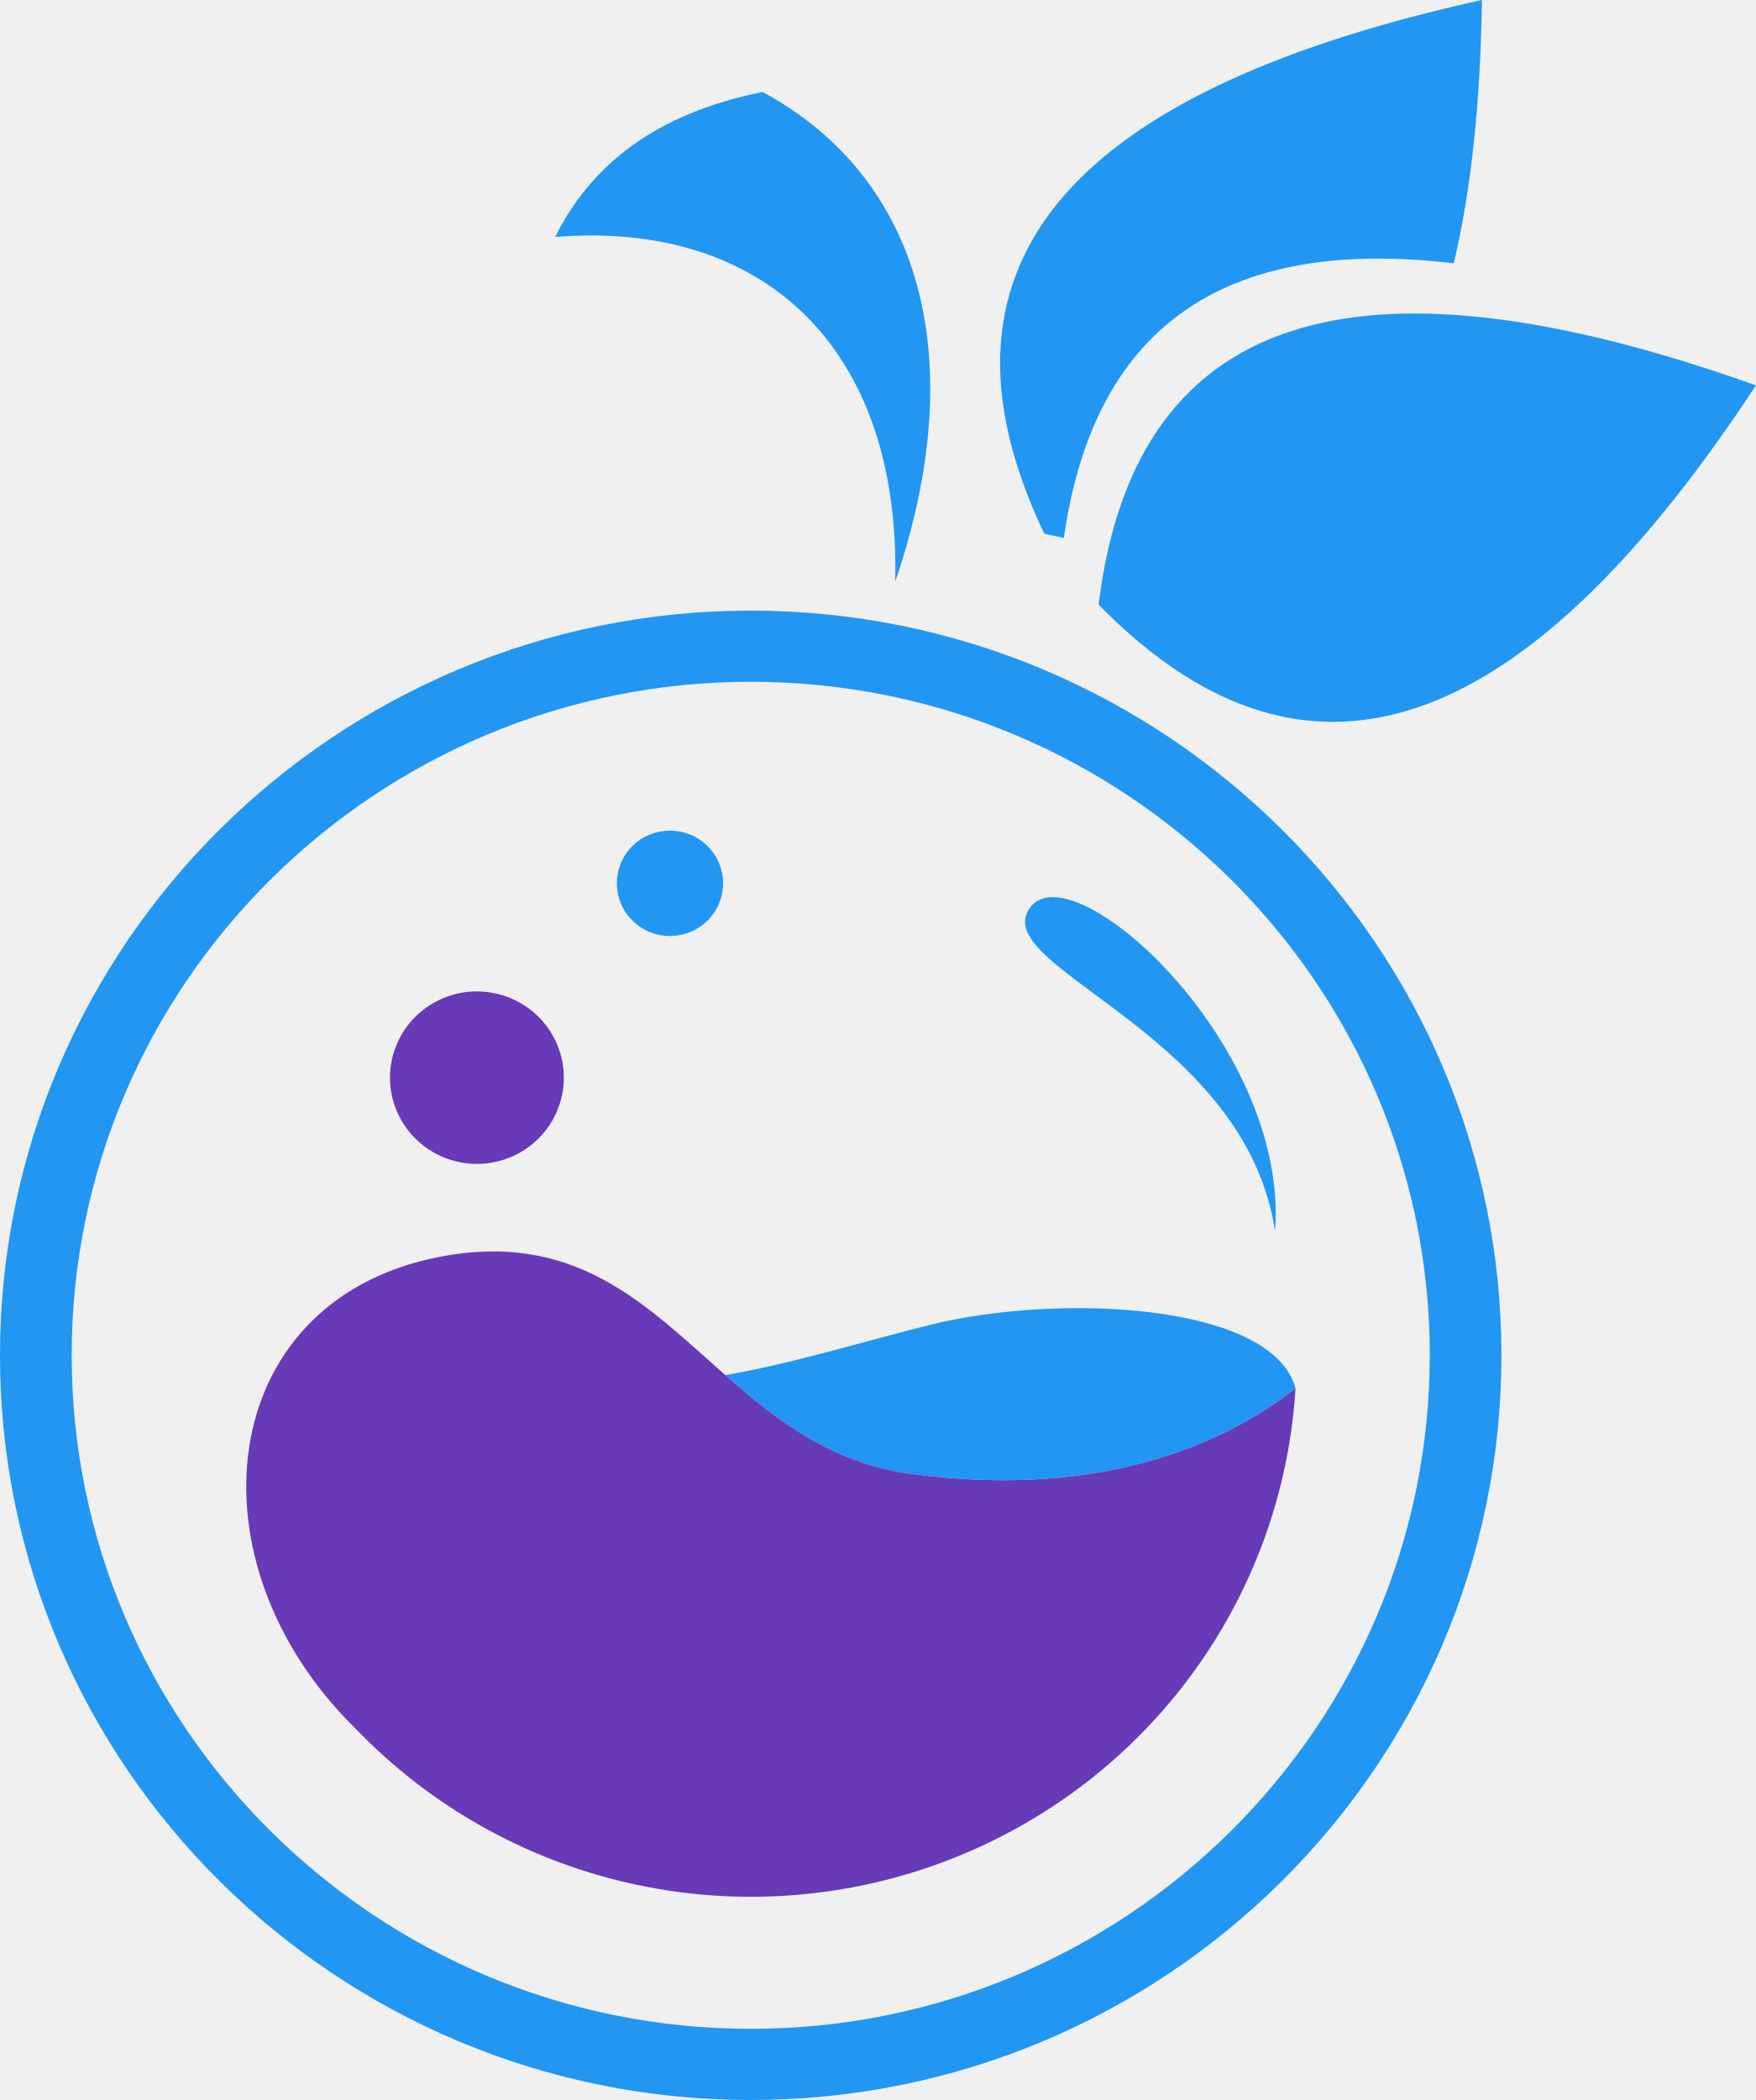
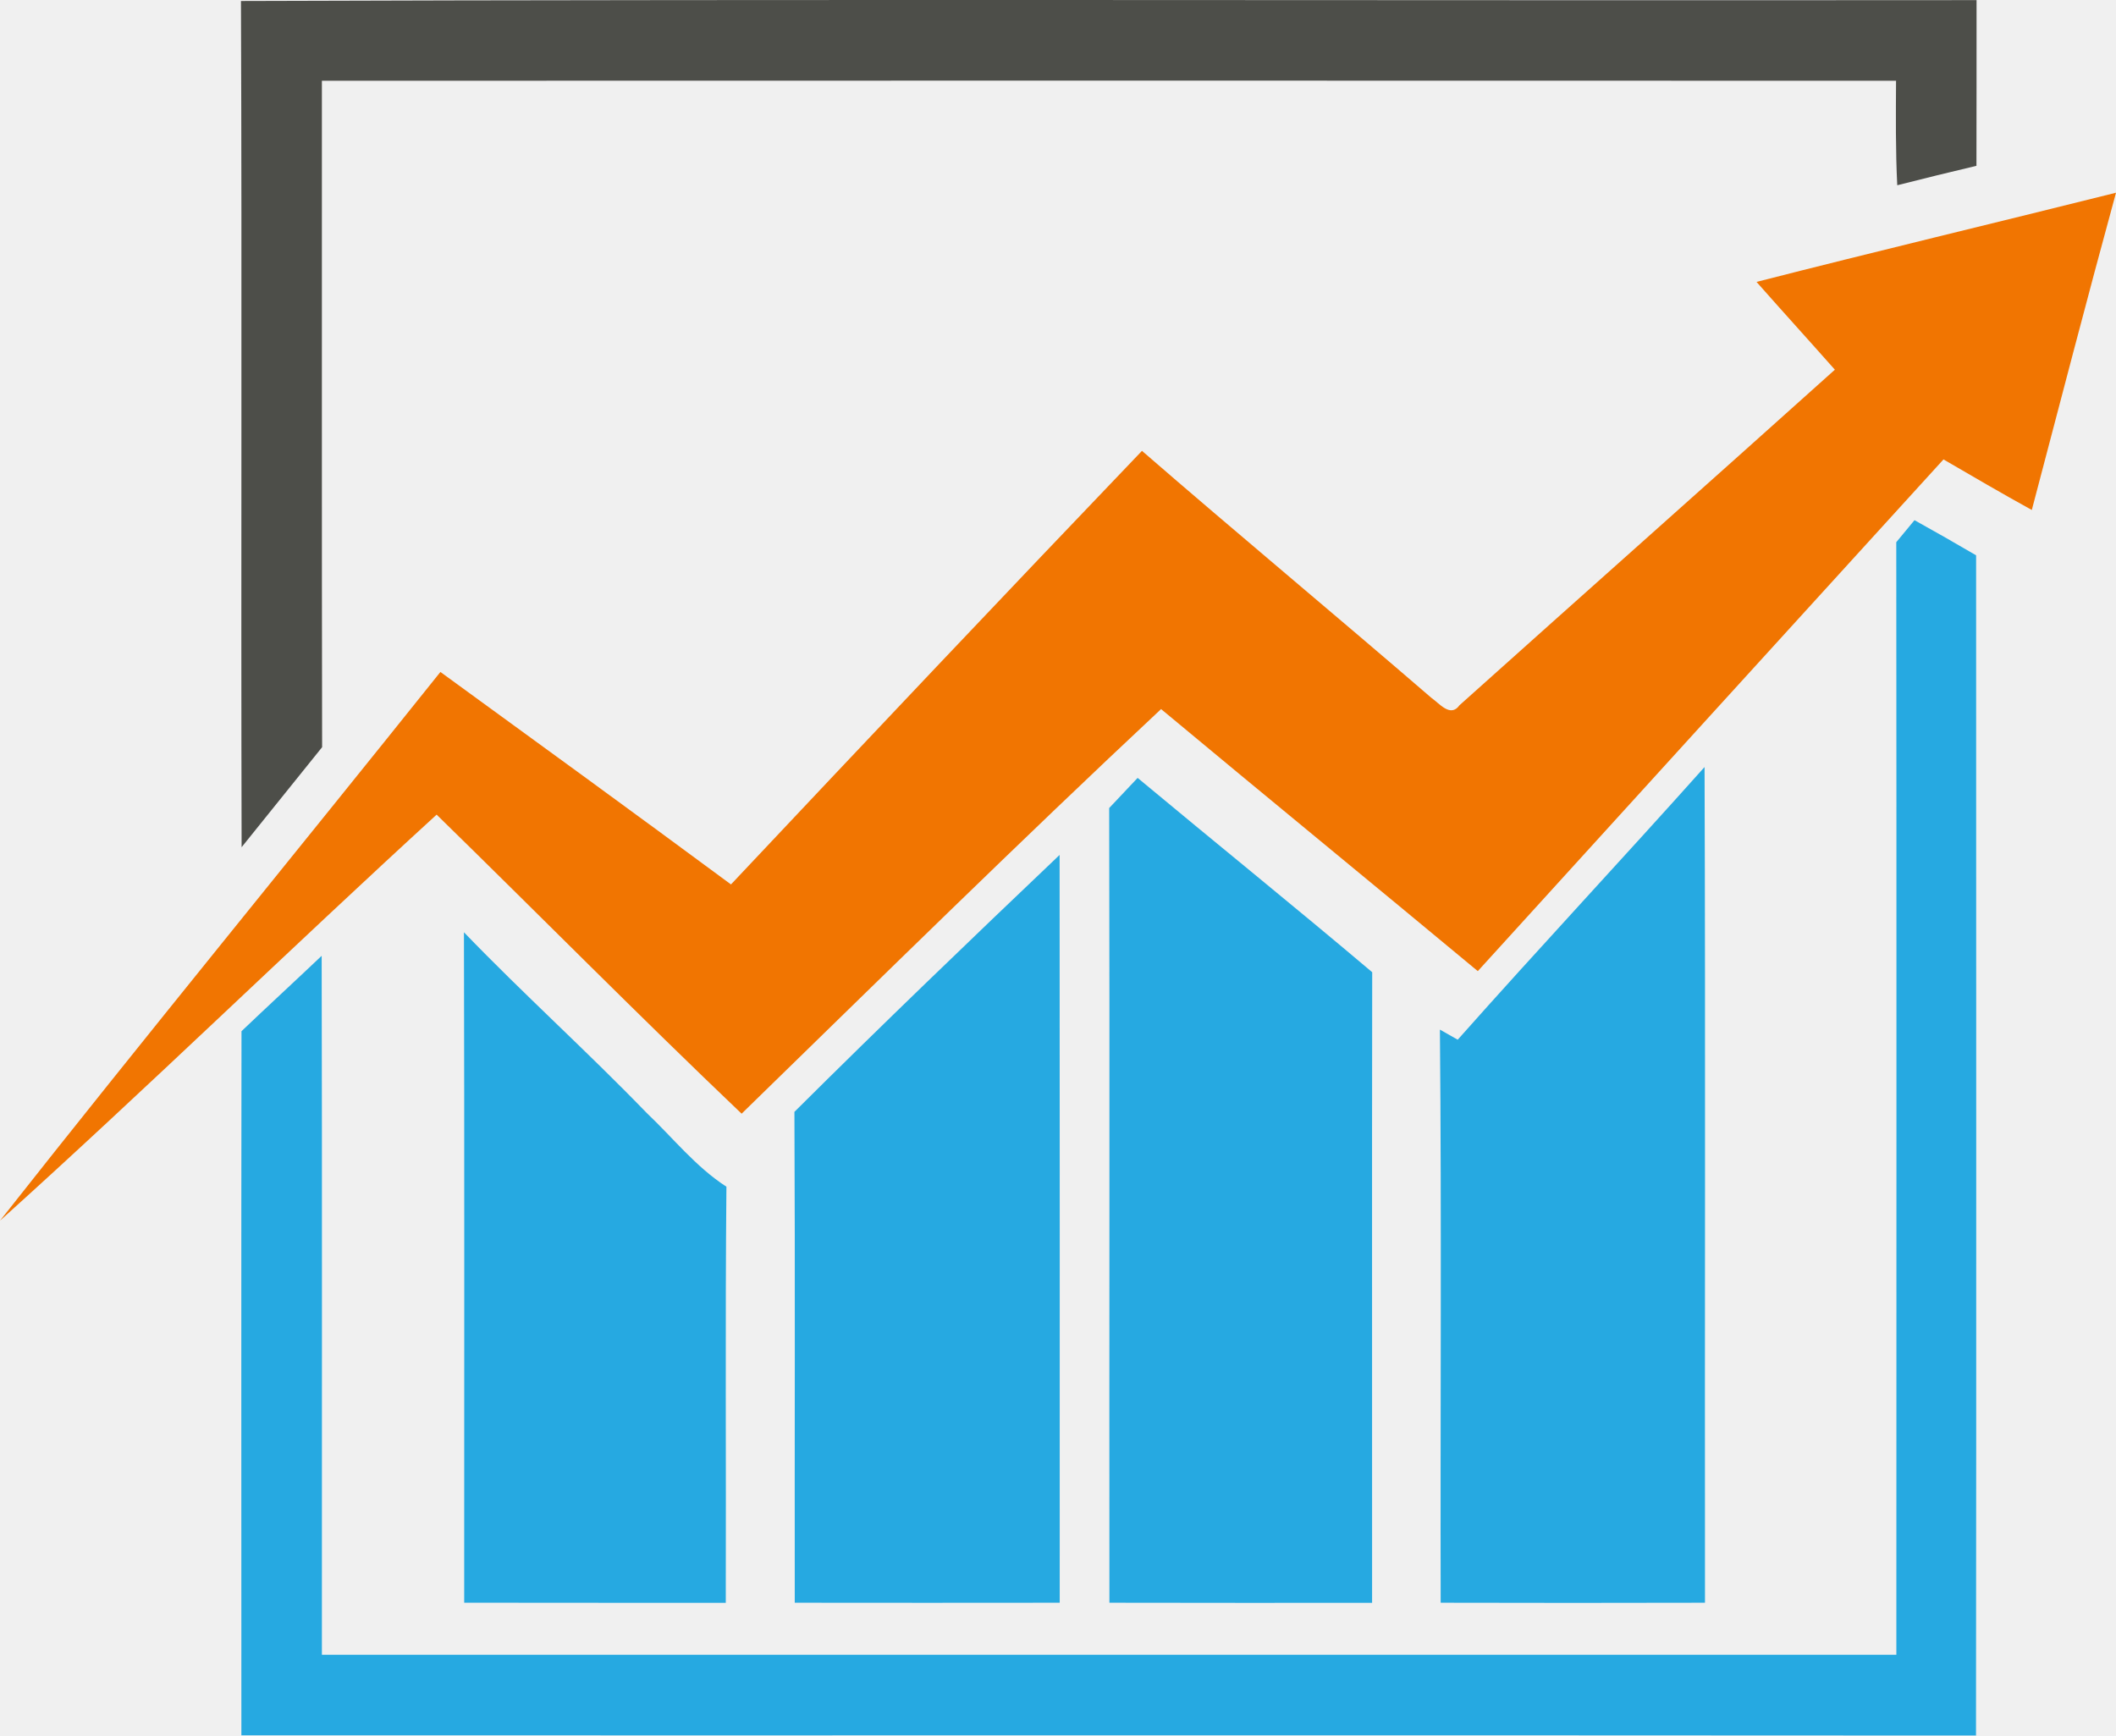
- <svg xmlns="http://www.w3.org/2000/svg" width="46" height="55" viewBox="0 0 46 55" fill="none">
-   <g clip-path="url(#clip0)">
-     <path d="M19.667 55C8.822 55 0 46.25 0 35.497C0 24.743 8.823 15.993 19.667 15.993C30.511 15.993 39.333 24.743 39.333 35.497C39.333 46.25 30.512 55 19.667 55ZM19.667 17.856C9.859 17.856 1.878 25.769 1.878 35.496C1.878 45.223 9.859 53.136 19.667 53.136C29.475 53.136 37.456 45.221 37.456 35.494C37.456 25.767 29.477 17.856 19.667 17.856Z" fill="#2196F3" />
-     <path d="M33.939 36.362C33.327 34.113 27.719 33.871 24.381 34.695C22.633 35.128 20.846 35.692 19.003 36.016C20.352 37.203 21.8 38.325 23.879 38.604C29.036 39.294 32.24 37.69 33.939 36.362Z" fill="#2196F3" />
-     <path d="M23.879 38.604C21.796 38.325 20.352 37.203 19.003 36.016C16.916 34.179 15.059 32.189 11.415 32.938C5.622 34.129 4.86 40.925 9.333 45.292C11.254 47.286 13.72 48.682 16.428 49.308C19.137 49.934 21.971 49.762 24.583 48.814C27.195 47.867 29.471 46.184 31.133 43.972C32.794 41.761 33.77 39.117 33.938 36.364C32.24 37.69 29.036 39.294 23.879 38.604Z" fill="#673AB7" />
-     <path d="M26.91 23.896C26.188 25.433 32.632 27.138 33.403 32.242C33.775 27.218 27.805 21.996 26.91 23.896Z" fill="#2196F3" />
-     <path d="M13.365 30.311C14.527 29.834 15.078 28.513 14.597 27.36C14.116 26.208 12.784 25.661 11.622 26.138C10.46 26.616 9.909 27.936 10.39 29.089C10.871 30.241 12.203 30.788 13.365 30.311Z" fill="#673AB7" />
-     <path d="M18.535 24.11C19.079 23.571 19.079 22.698 18.535 22.159C17.992 21.62 17.111 21.62 16.567 22.159C16.024 22.698 16.024 23.571 16.567 24.11C17.111 24.649 17.992 24.649 18.535 24.11Z" fill="#2196F3" />
-     <path d="M23.451 15.238C25.462 9.348 24.11 4.643 19.979 2.409C17.154 2.978 15.478 4.334 14.544 6.205C20.084 5.761 23.6 9.199 23.451 15.238Z" fill="#2196F3" />
-     <path d="M46 10.092C36.049 6.551 29.768 7.765 28.781 15.835C34.484 21.67 40.229 18.877 46 10.092Z" fill="#2196F3" />
-     <path d="M38.085 6.896C38.547 4.941 38.786 2.63 38.822 0C28.502 2.279 23.847 6.634 27.358 13.978C27.533 14.02 27.701 14.054 27.87 14.088C28.691 8.341 32.303 6.213 38.085 6.896Z" fill="#2196F3" />
+ <svg xmlns="http://www.w3.org/2000/svg" version="1.1" id="Layer_1" x="0px" y="0px" viewBox="0 0 948.76 778.148" xml:space="preserve" width="948.76" height="778.148">
+   <defs id="defs885" />
+   <style type="text/css" id="style864">
+ 	.st0{fill:#4D4E49;}
+ 	.st1{fill:#F17501;}
+ 	.st2{fill:#26A9E1;}
+ </style>
+   <path class="st0" d="m 108.04,0.448 c 259.4,-0.88 518.8,-0.15 778.2,-0.39 C 886.19,24.818 886.29,49.588 886.19,74.348 c -11.87,2.82 -23.69,5.69 -35.51,8.71 -0.78,-15.62 -0.63,-31.23 -0.54,-46.85 -235.27,-0.05 -470.54,-0.1 -705.81,0 0.05,99.59 -0.1,199.22 0.1,298.8 -12.07,14.94 -24.08,29.92 -36.1,44.85 -0.33,-126.49 0.2,-252.97 -0.29,-379.41 z" id="path866" />
+   <path class="st1" d="m 787.58,126.398 c 53.66,-13.72 107.47,-26.56 161.18,-39.99 -12.94,47.34 -25.25,94.82 -37.75,142.25 -13.33,-7.35 -26.47,-15.03 -39.6,-22.67 -69.62,76.43 -139.23,152.91 -208.8,229.43 -47.24,-39.26 -94.82,-78.18 -142.01,-117.49 -63.58,59.5 -125.71,120.65 -188.08,181.41 -46.22,-44.03 -91.07,-89.47 -136.75,-134.08 -65.73,60.13 -129.55,122.4 -195.77,182.05 65.09,-82.56 131.79,-163.9 197.47,-246.02 43.54,31.67 87.03,63.29 130.28,95.26 61.2,-65 122.55,-129.89 184.28,-194.4 42.96,37.27 86.74,73.61 129.8,110.77 3.45,2.34 8.51,9 12.55,3.31 56.04,-50.25 112.33,-100.17 168.33,-150.47 -11.68,-13.19 -23.5,-26.18 -35.13,-39.36 z" id="path868" />
+   <g id="g880" transform="translate(-475.35,-647.0417)">
+     <path class="st2" d="m 1325.59,890.15 c 2.04,-2.48 6.13,-7.44 8.17,-9.88 9.24,5.11 18.49,10.41 27.63,15.76 0,176.35 0.15,352.76 -0.05,529.16 -259.25,-0.19 -518.51,0 -777.76,-0.1 0,-105.23 -0.1,-210.46 0.05,-315.69 11.92,-11.38 24.03,-22.48 35.95,-33.81 0.24,104.45 0.05,208.9 0.1,313.4 235.32,0 470.63,0 705.95,0 0.01,-166.27 0.11,-332.56 -0.04,-498.84 z" id="path870" />
+     <path class="st2" d="m 1128.95,1113.21 c 36.49,-41.11 74.04,-81.24 110.68,-122.26 0.44,124.88 0.05,249.81 0.19,374.7 -39.5,0.1 -79.01,0.1 -118.51,0 -0.19,-85.67 0.44,-171.34 -0.34,-256.97 1.99,1.12 5.98,3.41 7.98,4.53 z" id="path872" />
+     <path class="st2" d="m 985.43,995.82 c 34.98,29.14 70.44,57.75 105.18,87.13 -0.15,94.28 0,188.52 -0.05,282.75 -39.26,0 -78.52,0.05 -117.78,-0.05 -0.1,-118.75 0.15,-237.56 -0.1,-356.31 4.24,-4.52 8.47,-9 12.75,-13.52 z" id="path874" />
+     <path class="st2" d="m 831.55,1145.56 c 39.11,-38.92 78.91,-77.16 118.9,-115.2 0.1,111.75 0.05,223.54 0.05,335.29 -39.6,0.05 -79.2,0.05 -118.8,0 -0.1,-73.37 0.2,-146.73 -0.15,-220.09 z" id="path876" />
+     <path class="st2" d="m 683.37,1065.04 c 26.66,27.68 55.22,53.37 81.93,81 11.77,11.14 21.99,24.18 35.76,33.08 -0.58,62.22 -0.1,124.4 -0.29,186.57 -39.11,-0.05 -78.18,0.05 -117.29,-0.05 -0.01,-100.21 0.13,-200.38 -0.11,-300.6 z" id="path878" />
  </g>
-   <defs>
-     <clipPath id="clip0">
-       <rect width="46" height="55" fill="white" />
-     </clipPath>
-   </defs>
</svg>
